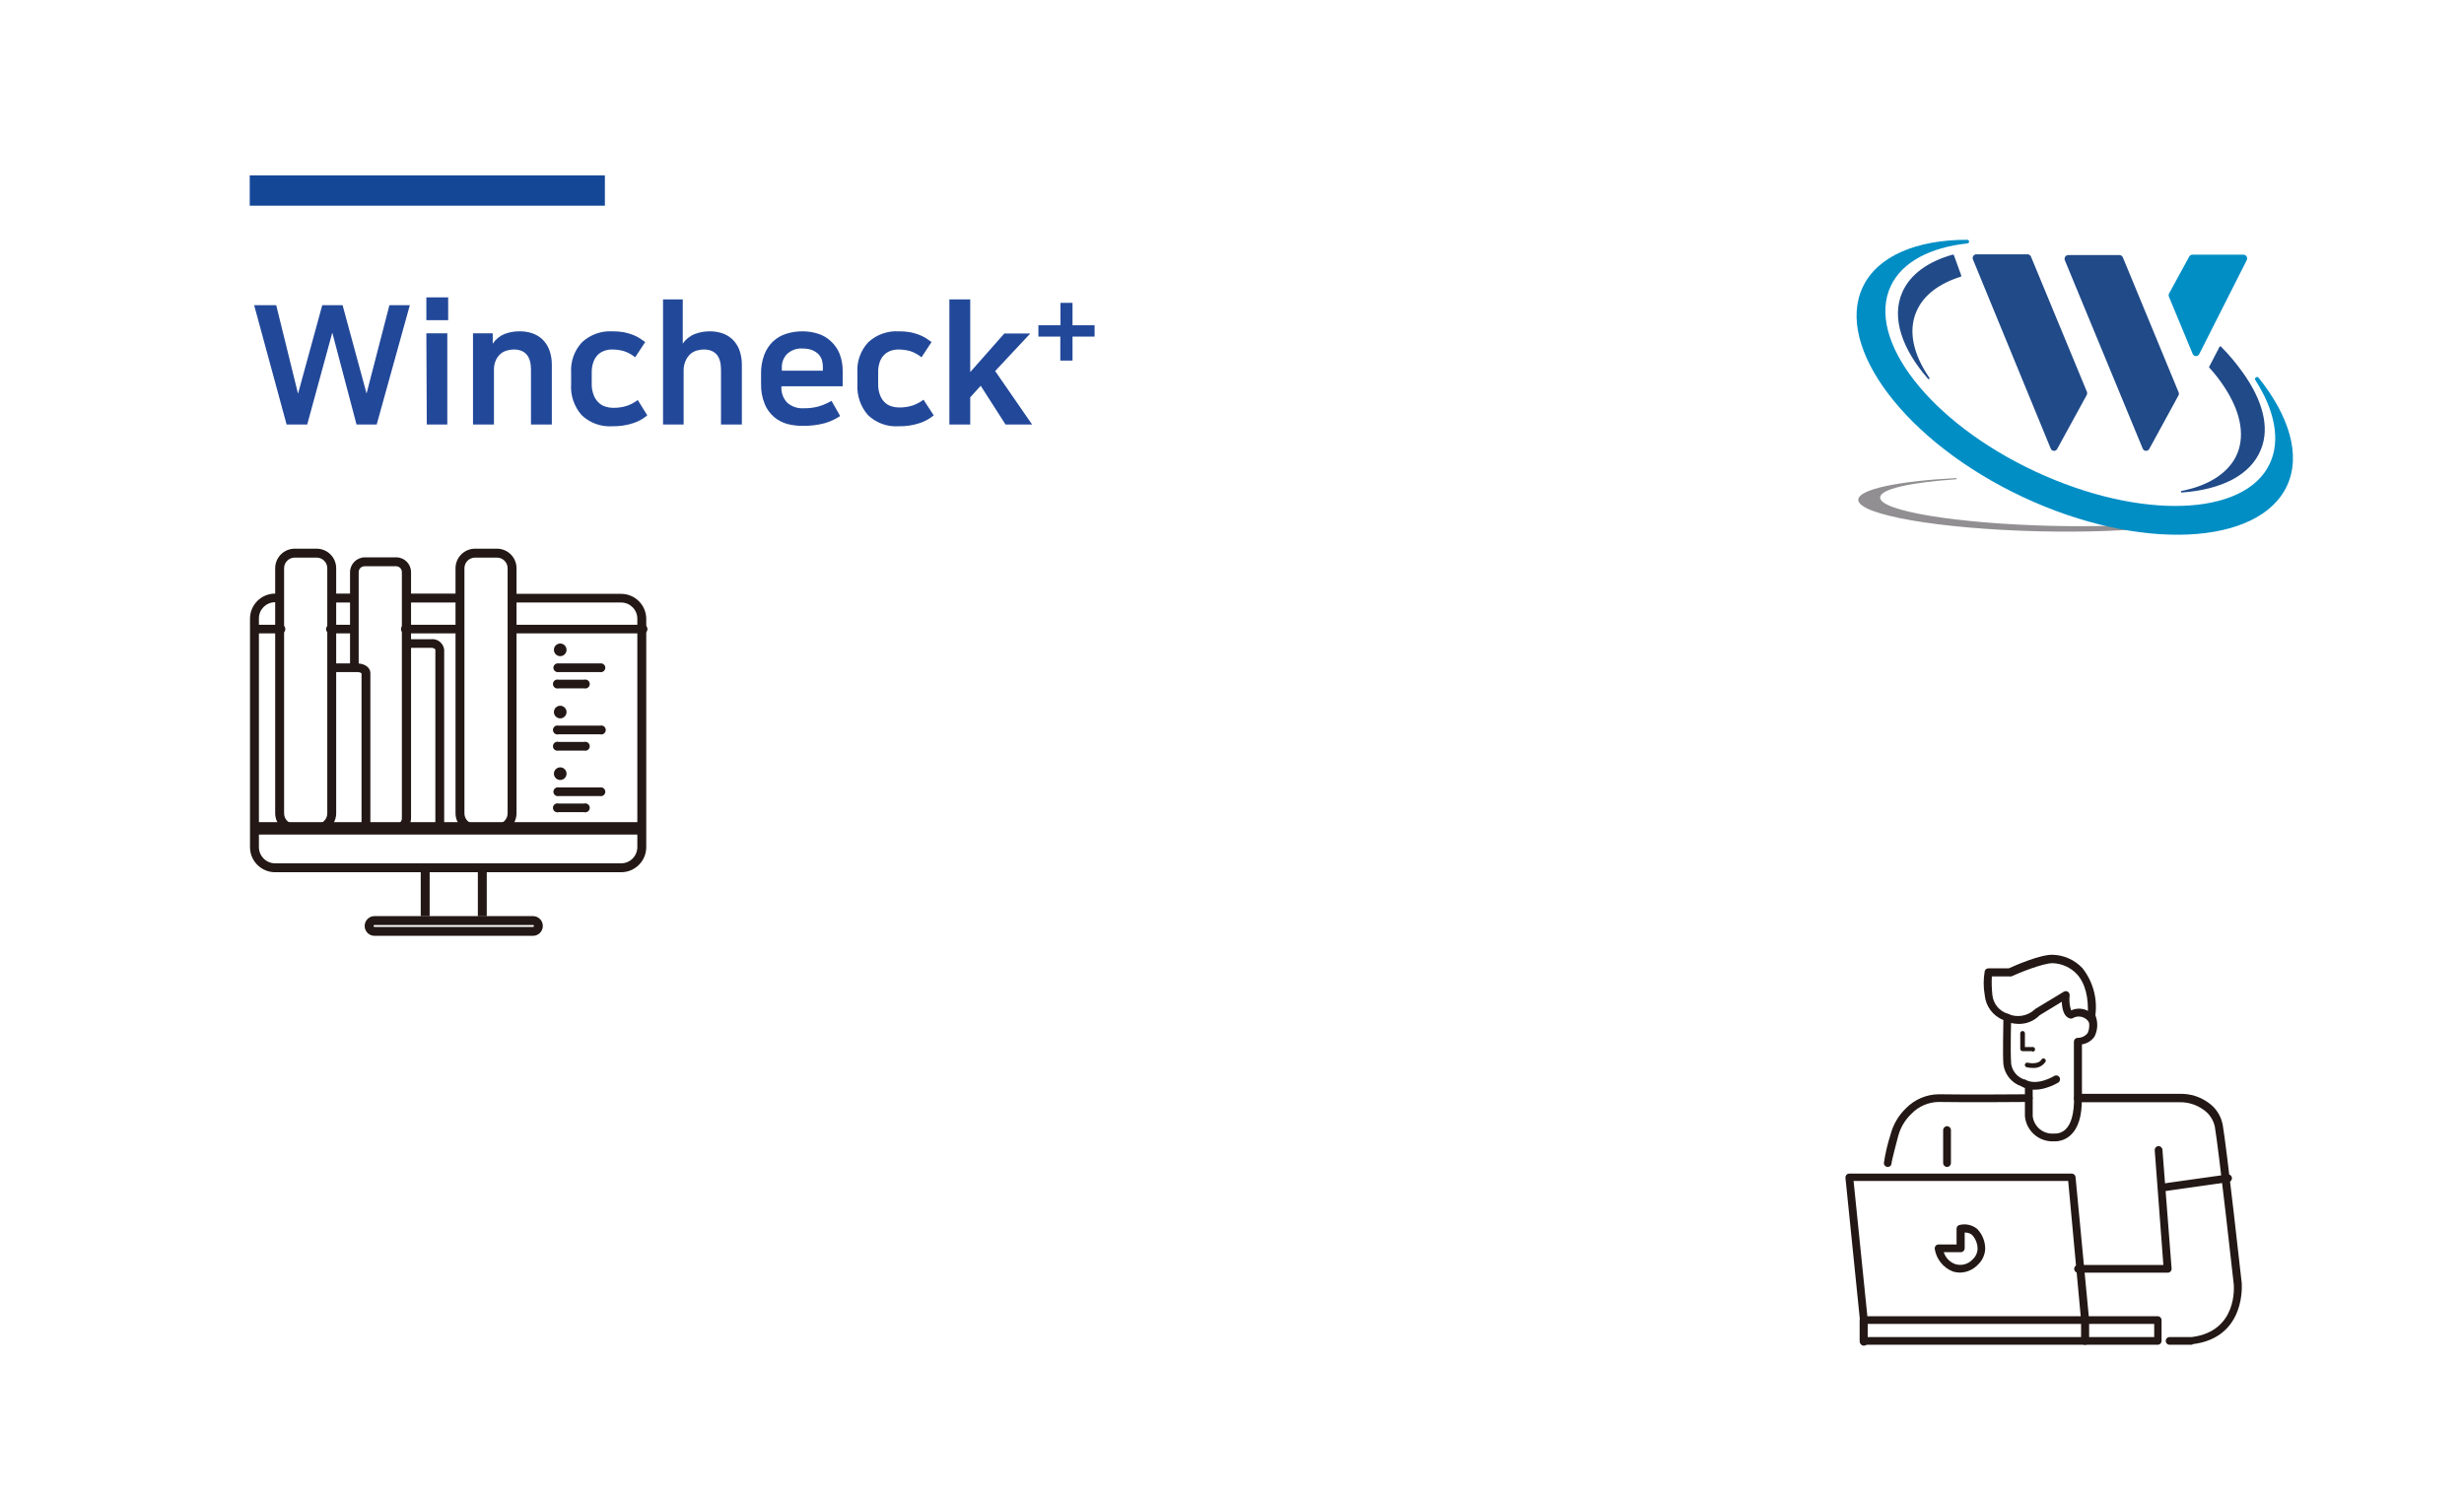
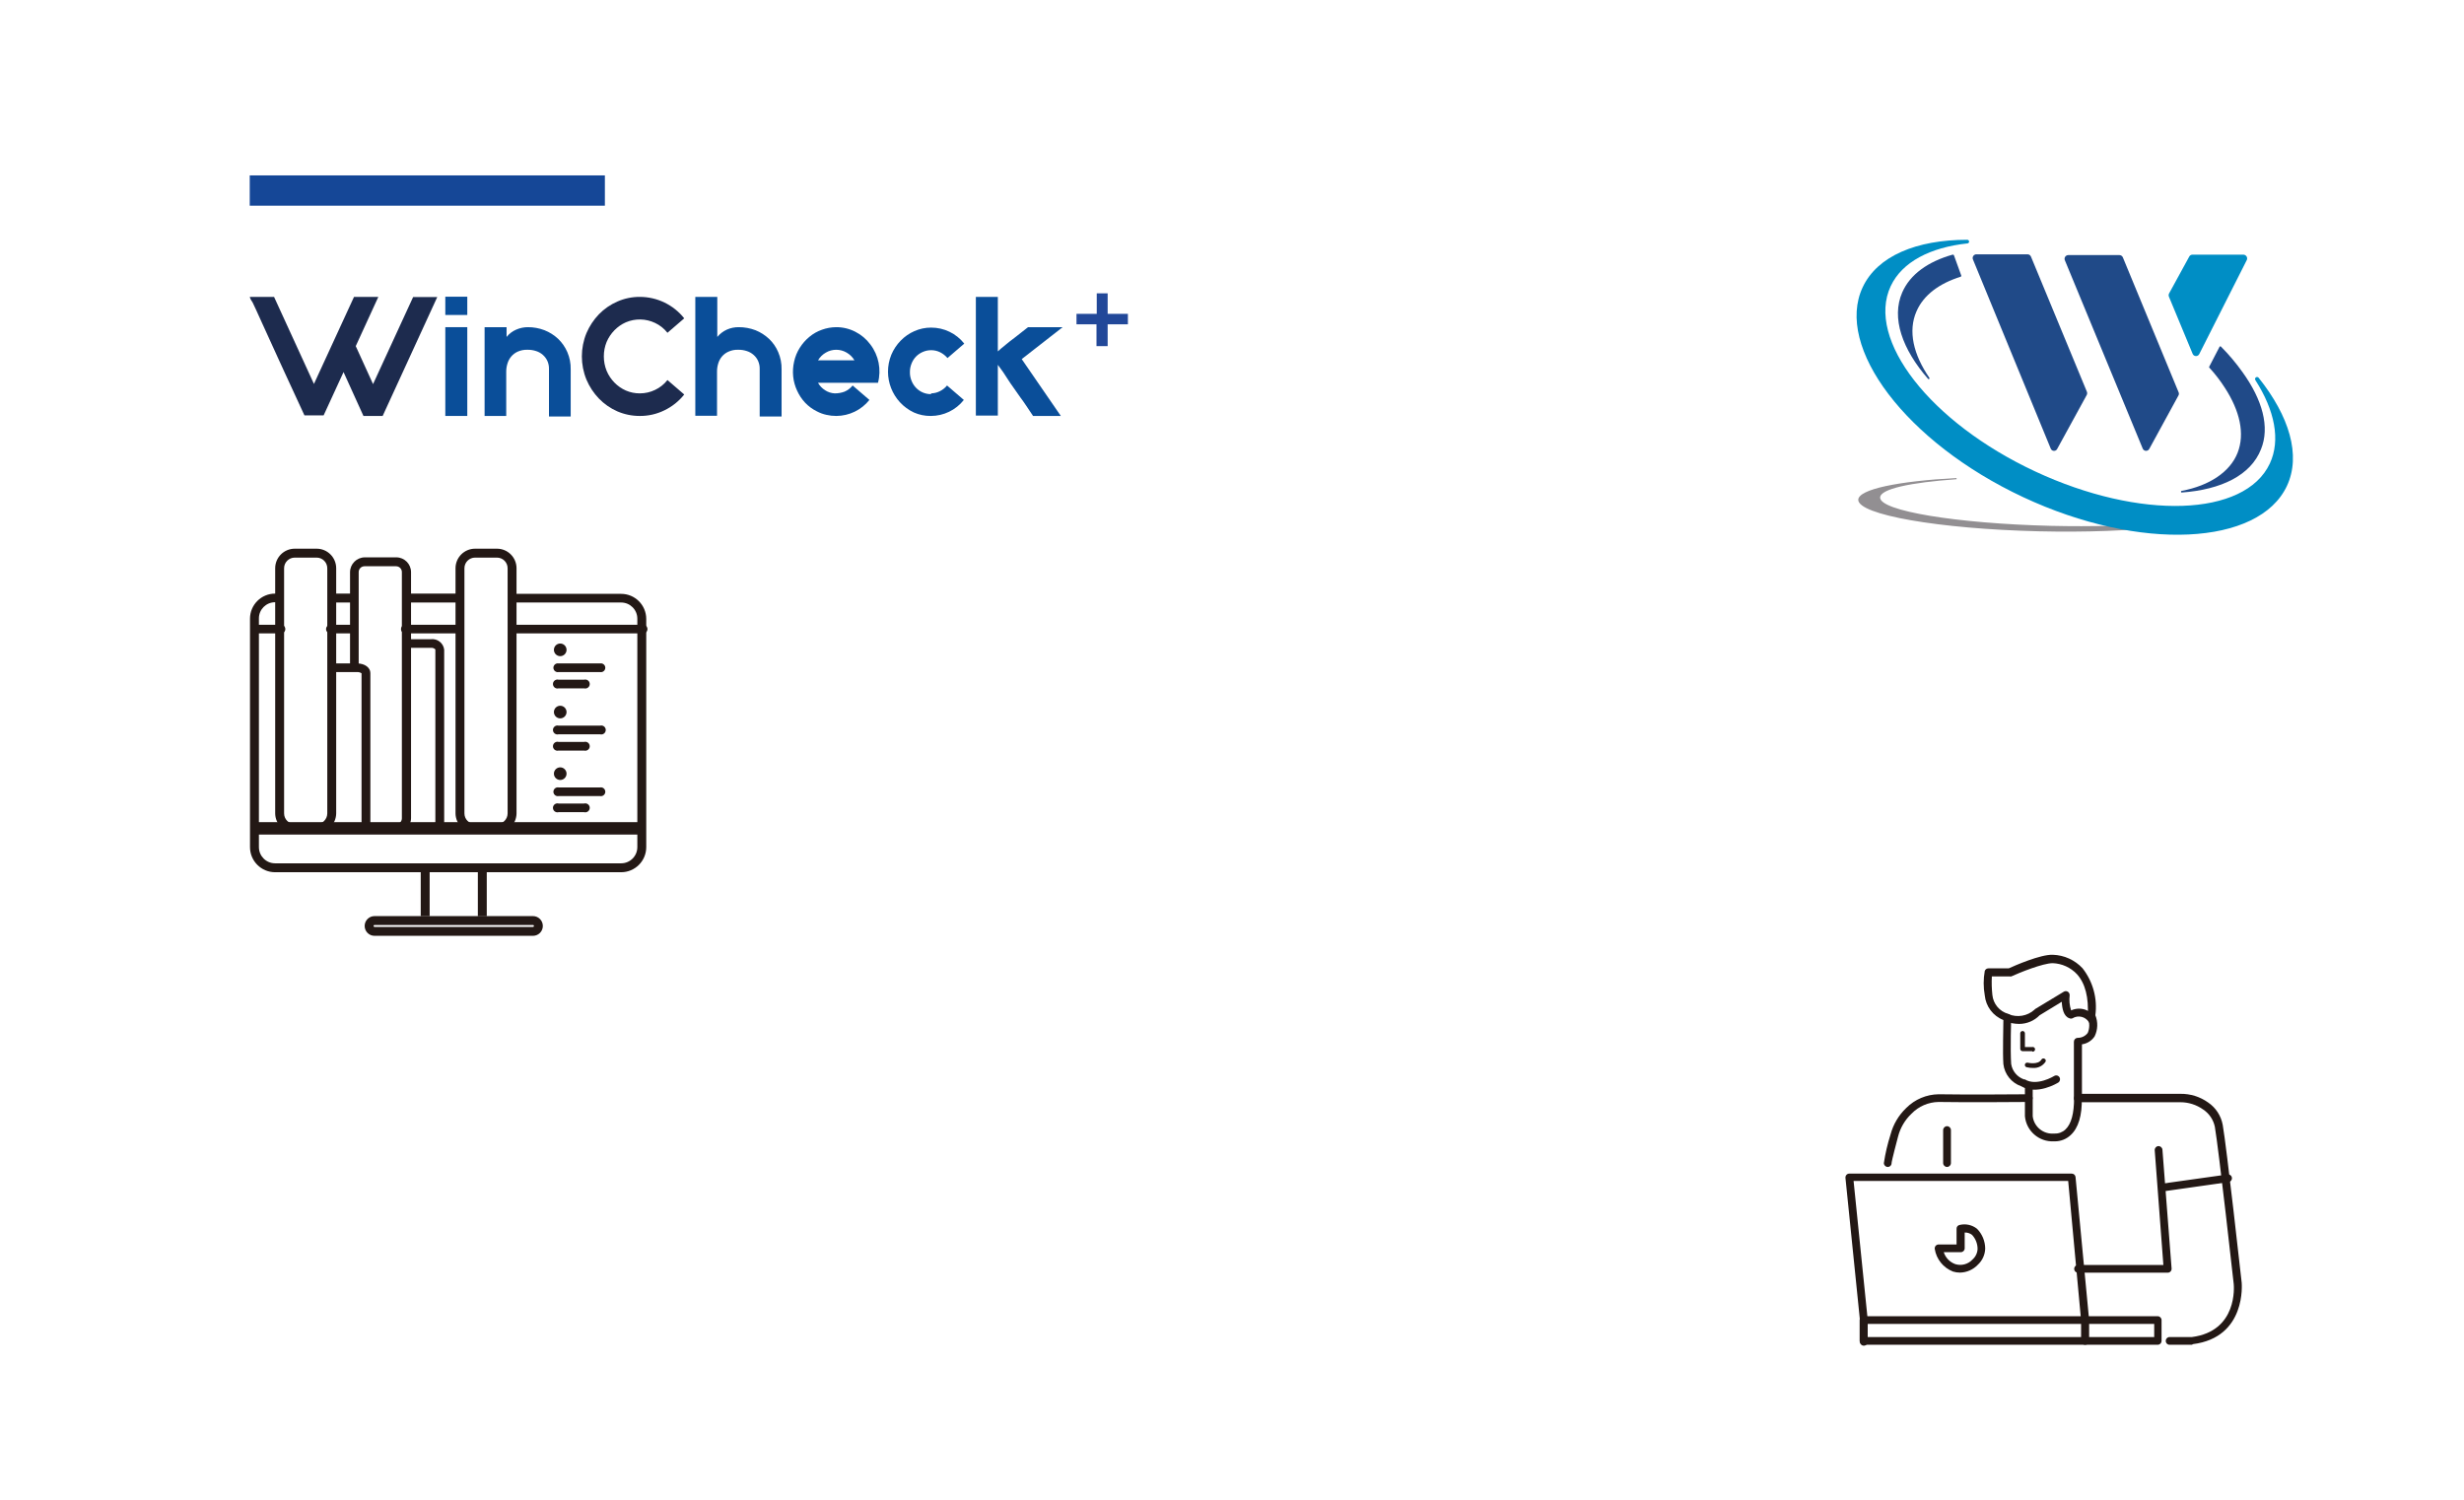
<svg xmlns="http://www.w3.org/2000/svg" id="레이어_1" data-name="레이어 1" viewBox="0 0 284.74 173.33">
  <defs>
-     <style>.cls-1{fill:#231815;}.cls-2{fill:none;stroke:#154797;stroke-miterlimit:10;stroke-width:3.5px;}.cls-3{fill:#224899;}.cls-4{fill:#928f92;}.cls-5{fill:#204a88;}.cls-6{fill:#008ec5;}</style>
+     <style>.cls-1{fill:#1d2b4e;}.cls-2{fill:#0a4e99;}.cls-3{fill:#231815;}.cls-4{fill:none;stroke:#154797;stroke-miterlimit:10;stroke-width:3.5px;}.cls-5{fill:#928f92;}.cls-6{fill:#204a88;}.cls-7{fill:#008ec5;}.cls-8{fill:#224899;}</style>
  </defs>
-   <path class="cls-1" d="M74.16,73.2H59.65a.52.52,0,1,1,0-1H74.16a.52.52,0,1,1,0,1Z" />
-   <path class="cls-1" d="M53,73.2H47a.52.52,0,1,1,0-1H53a.52.52,0,0,1,0,1Z" />
-   <path class="cls-1" d="M40.94,73.2h-2.6a.52.52,0,1,1,0-1h2.6a.52.52,0,0,1,0,1Z" />
-   <path class="cls-1" d="M32.31,73.2H29.37a.52.52,0,0,1,0-1h2.94a.52.52,0,1,1,0,1Z" />
-   <path class="cls-1" d="M71.78,100.8h-40a2.9,2.9,0,0,1-2.89-2.9V71.49a2.9,2.9,0,0,1,2.89-2.89h.56v1h-.56a1.86,1.86,0,0,0-1.86,1.86V97.9a1.87,1.87,0,0,0,1.86,1.87h40a1.87,1.87,0,0,0,1.87-1.87V71.49a1.87,1.87,0,0,0-1.87-1.86H59.18v-1h12.6a2.9,2.9,0,0,1,2.9,2.89V97.9A2.9,2.9,0,0,1,71.78,100.8Z" />
-   <rect class="cls-1" x="46.96" y="68.6" width="6.19" height="1.03" />
-   <rect class="cls-1" x="38.34" y="68.6" width="2.6" height="1.03" />
-   <path class="cls-1" d="M36.59,96.24H34.06A2.26,2.26,0,0,1,31.8,94V65.67a2.26,2.26,0,0,1,2.26-2.26h2.53a2.26,2.26,0,0,1,2.26,2.26V94A2.26,2.26,0,0,1,36.59,96.24Zm-2.53-31.8a1.23,1.23,0,0,0-1.23,1.23V94a1.23,1.23,0,0,0,1.23,1.23h2.53A1.23,1.23,0,0,0,37.82,94V65.67a1.23,1.23,0,0,0-1.23-1.23Z" />
-   <path class="cls-1" d="M45.77,96.24H42.13v-1h3.64a.67.67,0,0,0,.67-.67V66.12a.67.67,0,0,0-.67-.68H42.13a.67.67,0,0,0-.68.68v11h-1v-11a1.72,1.72,0,0,1,1.71-1.71h3.64a1.71,1.71,0,0,1,1.7,1.71V94.54A1.7,1.7,0,0,1,45.77,96.24Z" />
-   <path class="cls-1" d="M41.27,96.24H38.64v-1h2.63a.93.93,0,0,0,.51-.13V77.81a.83.83,0,0,0-.51-.14H38.34v-1h2.93c.88,0,1.53.48,1.53,1.11V95.12C42.8,95.76,42.15,96.24,41.27,96.24Z" />
-   <path class="cls-1" d="M49.8,96.24H47.17v-1H49.8a.59.59,0,0,0,.51-.19v-20a.61.61,0,0,0-.5-.18H46.87v-1H49.8a1.38,1.38,0,0,1,1.53,1.21V95A1.38,1.38,0,0,1,49.8,96.24Z" />
-   <circle class="cls-1" cx="64.74" cy="75.1" r="0.73" />
-   <path class="cls-1" d="M69.34,77.67H64.56a.51.51,0,1,1,0-1h4.78a.51.51,0,1,1,0,1Z" />
-   <path class="cls-1" d="M67.49,79.55H64.56a.52.52,0,1,1,0-1h2.93a.52.52,0,1,1,0,1Z" />
-   <circle class="cls-1" cx="64.74" cy="82.29" r="0.73" />
-   <path class="cls-1" d="M69.34,84.86H64.56a.52.52,0,1,1,0-1h4.78a.52.52,0,1,1,0,1Z" />
-   <path class="cls-1" d="M67.49,86.74H64.56a.52.52,0,1,1,0-1h2.93a.52.52,0,1,1,0,1Z" />
-   <circle class="cls-1" cx="64.74" cy="89.41" r="0.73" />
-   <path class="cls-1" d="M69.34,92H64.56a.51.51,0,1,1,0-1h4.78a.51.51,0,1,1,0,1Z" />
-   <path class="cls-1" d="M67.49,93.86H64.56a.52.52,0,1,1,0-1h2.93a.52.52,0,1,1,0,1Z" />
-   <path class="cls-1" d="M57.43,96.24H54.9A2.26,2.26,0,0,1,52.64,94V65.67a2.26,2.26,0,0,1,2.26-2.26h2.53a2.26,2.26,0,0,1,2.26,2.26V94A2.26,2.26,0,0,1,57.43,96.24ZM54.9,64.44a1.23,1.23,0,0,0-1.23,1.23V94a1.23,1.23,0,0,0,1.23,1.23h2.53A1.23,1.23,0,0,0,58.66,94V65.67a1.23,1.23,0,0,0-1.23-1.23Z" />
-   <path class="cls-1" d="M73.84,96.45H29.69a.72.72,0,0,1,0-1.44H73.84a.72.72,0,0,1,0,1.44Z" />
-   <rect class="cls-1" x="48.62" y="100.78" width="1.03" height="5.1" />
-   <rect class="cls-1" x="55.22" y="100.29" width="1.03" height="5.6" />
-   <path class="cls-1" d="M61.59,108.15H43.28a1.14,1.14,0,0,1,0-2.28H61.59a1.14,1.14,0,0,1,0,2.28ZM43.28,106.9a.11.11,0,1,0,0,.22H61.59a.11.11,0,1,0,0-.22Z" />
-   <path class="cls-1" d="M249.39,155.41l-.14,0-.14,0H215.34a.45.45,0,0,1-.44-.45v-2.4a.45.45,0,0,1,.44-.45h34a.45.45,0,0,1,.45.45V155A.45.45,0,0,1,249.39,155.41Zm-33.6-.89h33.15V153H215.79Z" />
-   <path class="cls-1" d="M240.94,155.41a.45.45,0,0,1-.45-.45v-2.38L239,136.48h-24.8l1.63,16V155a.45.45,0,1,1-.89,0v-2.38l-1.68-16.5a.47.47,0,0,1,.11-.34.44.44,0,0,1,.33-.15h25.71a.44.44,0,0,1,.44.4l1.57,16.52V155A.45.45,0,0,1,240.94,155.41Z" />
-   <path class="cls-1" d="M226.48,147.07a2.71,2.71,0,0,1-.79-.12,3.37,3.37,0,0,1-2.11-2.61.47.47,0,0,1,.1-.36.46.46,0,0,1,.34-.16h2.08V142a.43.43,0,0,1,.37-.44,2.34,2.34,0,0,1,2,.45,3.29,3.29,0,0,1,.94,2.29,2.65,2.65,0,0,1-.84,1.85A2.92,2.92,0,0,1,226.48,147.07Zm-1.86-2.36a2.17,2.17,0,0,0,1.33,1.38,1.93,1.93,0,0,0,2-.54,1.73,1.73,0,0,0,.58-1.22,2.4,2.4,0,0,0-.63-1.61,1.27,1.27,0,0,0-.86-.28v1.83a.45.45,0,0,1-.45.44Z" />
-   <path class="cls-1" d="M225,134.86a.45.45,0,0,1-.45-.45V130.6a.45.45,0,0,1,.9,0v3.81A.45.45,0,0,1,225,134.86Z" />
-   <path class="cls-1" d="M218.14,134.86a.45.45,0,0,1-.44-.45,21,21,0,0,1,.77-3.29,6.52,6.52,0,0,1,1.82-3.08,5.38,5.38,0,0,1,3.74-1.58c3,.06,10.33,0,10.41,0h0a.46.46,0,0,1,.45.44.45.45,0,0,1-.45.45c-.07,0-7.43.06-10.43,0a4.44,4.44,0,0,0-3.11,1.35,5.53,5.53,0,0,0-1.56,2.65c-.69,2.61-.75,3-.75,3.07A.44.44,0,0,1,218.14,134.86Z" />
-   <path class="cls-1" d="M237.48,131.9h-.15A3.2,3.2,0,0,1,234,129v-3.18a.45.45,0,0,1,.9,0V129a2.28,2.28,0,0,0,2.46,2h.06a1.72,1.72,0,0,0,1.26-.47c.69-.64,1-1.89,1-3.61a.45.45,0,0,1,.44-.46h0a.45.45,0,0,1,.45.44c.05,2-.39,3.48-1.31,4.3A2.64,2.64,0,0,1,237.48,131.9Z" />
-   <path class="cls-1" d="M253.31,155.41h-2.52a.45.45,0,1,1,0-.89h2.49c5.34-.68,4.87-5.9,4.85-6.12s-1.74-15.63-2.18-18.17a3.17,3.17,0,0,0-1.34-2,4.55,4.55,0,0,0-2.68-.85H240.11a.45.45,0,0,1-.45-.44v-6.55a.45.45,0,0,1,.41-.45,1.44,1.44,0,0,0,1.19-.57,2.23,2.23,0,0,0,0-1.73.32.32,0,0,1,0-.19c.13-2.18-.29-3.81-1.25-4.87a4.06,4.06,0,0,0-2.8-1.27c-1.12,0-3.83,1.09-4.78,1.53a.43.43,0,0,1-.19,0h-2.06a13.23,13.23,0,0,0,.06,2.15,2.53,2.53,0,0,0,1.83,2.18.46.46,0,0,1,.34.45s-.11,3.74,0,5.33a2.25,2.25,0,0,0,1.48,1.79l.1,0c1.37.85,3.37-.38,3.39-.39a.44.44,0,0,1,.61.14.45.45,0,0,1-.14.62c-.1.06-2.46,1.51-4.29.42a3.09,3.09,0,0,1-2.05-2.56c-.09-1.36,0-4.13,0-5.09a3.41,3.41,0,0,1-2.15-2.85,8,8,0,0,1,0-2.82.44.44,0,0,1,.42-.3h2.35c.65-.3,3.68-1.63,5.1-1.57a4.89,4.89,0,0,1,3.43,1.56,7.25,7.25,0,0,1,1.48,5.43,3,3,0,0,1-.08,2.43,2.1,2.1,0,0,1-1.47.93v5.72h11.37a5.36,5.36,0,0,1,3.21,1,4,4,0,0,1,1.69,2.6c.45,2.56,2.12,17.59,2.19,18.23,0,.06.59,6.32-5.65,7.1Z" />
-   <path class="cls-1" d="M233.33,118.33a4.32,4.32,0,0,1-1.59-.31.45.45,0,0,1,.36-.82h0a2.84,2.84,0,0,0,3-.51.3.3,0,0,1,.08-.08l3.31-2a.44.44,0,0,1,.47,0,.46.46,0,0,1,.21.42,4,4,0,0,0,.17,1.74,2.18,2.18,0,0,1,2.8.88.44.44,0,0,1-.14.61.43.43,0,0,1-.61-.14,1.38,1.38,0,0,0-1.89-.44.43.43,0,0,1-.35,0c-.68-.21-.86-1.15-.89-1.91l-2.56,1.56A3.3,3.3,0,0,1,233.33,118.33Z" />
-   <path class="cls-1" d="M250.46,147.08H240.21a.45.45,0,1,1,0-.89H250l-1-13.26a.45.45,0,0,1,.41-.48.46.46,0,0,1,.48.41l1.06,13.74a.45.45,0,0,1-.44.48Z" />
-   <path class="cls-1" d="M249.92,137.68a.44.44,0,0,1-.44-.38.45.45,0,0,1,.38-.51l7.55-1.06a.44.44,0,0,1,.51.38.45.45,0,0,1-.38.5L250,137.68Z" />
-   <path class="cls-1" d="M234.85,121.48h-1.12a.27.27,0,0,1-.27-.27v-1.79a.27.27,0,1,1,.54,0V121h.85a.27.27,0,1,1,0,.53Z" />
-   <path class="cls-1" d="M234.94,123.42a3.05,3.05,0,0,1-.72-.08A.27.27,0,0,1,234,123a.28.28,0,0,1,.33-.19s1.19.29,1.58-.36a.26.26,0,0,1,.37-.09.25.25,0,0,1,.09.36A1.61,1.61,0,0,1,234.94,123.42Z" />
-   <line class="cls-2" x1="28.86" y1="22.02" x2="69.9" y2="22.02" />
-   <path class="cls-3" d="M29.37,35.27h2.55L34.44,45.5l2.8-10.23h2.35l2.77,10.21L45,35.27h2.36L43.53,49.06H41.2L38.4,38.44,35.5,49.06H33.12Z" />
-   <path class="cls-3" d="M49.27,34.37h2.52V37H49.27Zm0,4.15h2.42V49.06H49.32Z" />
-   <path class="cls-3" d="M60.09,38.29a4.46,4.46,0,0,1,1.37.21,3.25,3.25,0,0,1,1.18.68,3.32,3.32,0,0,1,.82,1.21,4.84,4.84,0,0,1,.31,1.8v6.87H61.36V42.71c0-1.54-.67-2.32-2-2.32a3.11,3.11,0,0,0-.68.09,2.1,2.1,0,0,0-.75.34,2.26,2.26,0,0,0-.6.74,2.69,2.69,0,0,0-.25,1.26v6.24H54.66V38.52h2.28v1.2h0a3,3,0,0,1,1.36-1.12A4.85,4.85,0,0,1,60.09,38.29Z" />
-   <path class="cls-3" d="M70.75,38.29a7.39,7.39,0,0,1,1.32.1,6.37,6.37,0,0,1,1,.28,4.82,4.82,0,0,1,.82.4c.25.16.47.31.67.46l-1.16,1.76a4.16,4.16,0,0,0-1.29-.71,5.13,5.13,0,0,0-1.39-.19,2.58,2.58,0,0,0-.88.15,2,2,0,0,0-.75.46,2.16,2.16,0,0,0-.51.82,3.44,3.44,0,0,0-.2,1.23v1.28a3.43,3.43,0,0,0,.23,1.34,2.21,2.21,0,0,0,.56.85A1.89,1.89,0,0,0,70,47a2.71,2.71,0,0,0,.83.13,4.88,4.88,0,0,0,1.65-.24,4.64,4.64,0,0,0,1.22-.66L74.8,48a4.78,4.78,0,0,1-1.56.88,7.29,7.29,0,0,1-2.47.38,4.68,4.68,0,0,1-3.56-1.29A4.92,4.92,0,0,1,66,44.37V43.05a4.71,4.71,0,0,1,1.27-3.51A4.78,4.78,0,0,1,70.75,38.29Z" />
-   <path class="cls-3" d="M82.05,38.29a4.46,4.46,0,0,1,1.37.21,3.25,3.25,0,0,1,1.18.68,3.32,3.32,0,0,1,.82,1.21,4.84,4.84,0,0,1,.31,1.8v6.87H83.32V42.71c0-1.54-.67-2.32-2-2.32a3.11,3.11,0,0,0-.68.09,2.1,2.1,0,0,0-.75.34,2.26,2.26,0,0,0-.6.74A2.69,2.69,0,0,0,79,42.82v6.24H76.62V34.6H78.9v5.12h0A3,3,0,0,1,80.3,38.6,4.81,4.81,0,0,1,82.05,38.29Z" />
-   <path class="cls-3" d="M97.09,48.08a6.49,6.49,0,0,1-1.8.83,9.18,9.18,0,0,1-2.53.3A6.52,6.52,0,0,1,91,49a4,4,0,0,1-1.54-.8,3.9,3.9,0,0,1-1.09-1.51,5.83,5.83,0,0,1-.42-2.36V43.21A5.83,5.83,0,0,1,88.32,41a4.19,4.19,0,0,1,1-1.53,3.94,3.94,0,0,1,1.52-.89,6,6,0,0,1,1.89-.29,5.77,5.77,0,0,1,1.84.29,3.77,3.77,0,0,1,1.46.87,4,4,0,0,1,1,1.45,5.44,5.44,0,0,1,.35,2v1.74H90.3a2.49,2.49,0,0,0,.67,1.9,2.66,2.66,0,0,0,1.93.64,6,6,0,0,0,1.66-.2,6.21,6.21,0,0,0,1.53-.66Zm-2-5.24v-.46a2.63,2.63,0,0,0-.12-.8,1.71,1.71,0,0,0-.41-.67,2.33,2.33,0,0,0-.73-.46,3,3,0,0,0-1.07-.17,2.38,2.38,0,0,0-1.81.63,2.14,2.14,0,0,0-.6,1.53v.4Z" />
-   <path class="cls-3" d="M103.84,38.29a7.39,7.39,0,0,1,1.32.1,6.37,6.37,0,0,1,1,.28,5.34,5.34,0,0,1,.83.4c.24.16.46.31.66.46l-1.16,1.76a4.16,4.16,0,0,0-1.29-.71,5.13,5.13,0,0,0-1.39-.19,2.58,2.58,0,0,0-.88.15,2,2,0,0,0-.75.46,2.16,2.16,0,0,0-.51.82,3.46,3.46,0,0,0-.19,1.23v1.28a3.44,3.44,0,0,0,.22,1.34,2.21,2.21,0,0,0,.56.85,1.93,1.93,0,0,0,.77.44,2.65,2.65,0,0,0,.82.13,4.88,4.88,0,0,0,1.65-.24,4.64,4.64,0,0,0,1.22-.66L107.9,48a4.84,4.84,0,0,1-1.57.88,7.25,7.25,0,0,1-2.47.38,4.68,4.68,0,0,1-3.56-1.29,5,5,0,0,1-1.22-3.55V43.05a4.71,4.71,0,0,1,1.27-3.51A4.78,4.78,0,0,1,103.84,38.29Z" />
-   <path class="cls-3" d="M115,42.88l4.27,6.18H116.2l-2.87-4.48-1.21,1.34v3.14h-2.41V34.6h2.41V43l3.94-4.46h3Z" />
-   <path class="cls-3" d="M123.94,35v2.59h2.55V38.9h-2.55v2.77h-1.41V38.9H120V37.59h2.55V35Z" />
-   <path class="cls-4" d="M237,60.77c-10.93-.27-19.76-1.73-19.73-3.27,0-1,3.53-1.74,8.83-2.12v-.14c-6.72.36-11.34,1.3-11.36,2.52,0,1.73,9.28,3.36,20.83,3.64,11.08.26,20.17-.81,20.93-2.43C254.71,60.22,246.65,61,237,60.77Z" />
-   <path class="cls-5" d="M241.12,45.69l-3.38,6.17a.41.41,0,0,1-.75,0L228,30a.43.43,0,0,1,.39-.61h5.92a.43.43,0,0,1,.39.27l6.46,15.61A.46.46,0,0,1,241.12,45.69Z" />
-   <path class="cls-5" d="M251.75,45.69l-3.37,6.17a.42.42,0,0,1-.76,0l-9-21.77a.43.43,0,0,1,.38-.61h5.93a.43.43,0,0,1,.39.27l6.45,15.61A.4.4,0,0,1,251.75,45.69Z" />
-   <path class="cls-6" d="M259.25,29.43h-5.9a.42.42,0,0,0-.36.22l-2.34,4.28a.46.46,0,0,0,0,.38l2.74,6.6a.42.42,0,0,0,.76,0l5.5-10.88A.44.44,0,0,0,259.25,29.43Z" />
-   <path class="cls-6" d="M260.69,43.61h0a.24.24,0,0,0-.06.32c2.23,3.48,2.94,6.93,1.67,9.64-2.88,6.16-15,6.57-27.12.91s-19.57-15.25-16.69-21.41c1.31-2.8,4.57-4.48,8.87-4.94a.21.21,0,0,0,.19-.21.21.21,0,0,0-.22-.21c-5.87,0-10.39,1.88-12.08,5.49-3.24,6.91,5,17.91,18.54,24.25s27.26,5.61,30.49-1.3c1.65-3.53.27-8.06-3.27-12.49A.24.24,0,0,0,260.69,43.61Z" />
-   <path class="cls-5" d="M226.65,31.86l-.85-2.35a.14.14,0,0,0-.16-.08c-2.83.8-4.91,2.27-5.82,4.37-1.28,2.94,0,6.56,3,10a.1.1,0,0,0,.15-.12c-1.86-2.7-2.5-5.42-1.5-7.7.82-1.89,2.64-3.23,5.11-4A.12.12,0,0,0,226.65,31.86Z" />
-   <path class="cls-5" d="M259.14,43a23.57,23.57,0,0,0-2.48-2.94.11.11,0,0,0-.16,0l-1.2,2.31a.09.09,0,0,0,0,.11,16.62,16.62,0,0,1,1.82,2.36c1.71,2.64,2.32,5.27,1.46,7.48s-3.26,3.81-6.48,4.41a.1.1,0,0,0,0,.19c4.6-.33,8-2,9.18-5C262.33,49.35,261.44,46.19,259.14,43Z" />
+   <path class="cls-1" d="M28.86,34.31h2.81l4.61,10.06,4.63-10.06h2.81L41.11,40l2,4.39,4.63-10.06h2.79L44.22,48.07H42L39.7,43l-2.3,5H35.18c-.85-1.85-1.59-3.46-2.22-4.81s-1.15-2.53-1.6-3.5-.81-1.76-1.09-2.39l-.68-1.5c-.18-.37-.31-.65-.39-.83L29,34.65l-.08-.17A.68.68,0,0,1,28.86,34.31Z" />
+   <path class="cls-2" d="M54,34.29V36.4H51.46V34.29ZM51.46,48.07V37.81H54V48.07Z" />
+   <path class="cls-2" d="M58.54,37.81v1.13a2.89,2.89,0,0,1,1.12-.85A3.36,3.36,0,0,1,61,37.81a5.32,5.32,0,0,1,1.92.35,5,5,0,0,1,1.58,1,4.72,4.72,0,0,1,1.06,1.53,4.78,4.78,0,0,1,.39,2v5.44H63.44V42.63a2.12,2.12,0,0,0-.19-.93,2.1,2.1,0,0,0-.52-.69,2.14,2.14,0,0,0-.78-.44,3.06,3.06,0,0,0-1-.15,2.59,2.59,0,0,0-1.13.22,2.14,2.14,0,0,0-.75.57,2.26,2.26,0,0,0-.43.81,3.1,3.1,0,0,0-.14.92v5.13H56V37.81Z" />
+   <path class="cls-1" d="M73.94,45.46a4,4,0,0,0,1.76-.4,3.93,3.93,0,0,0,1.43-1.14l1.94,1.67a6.54,6.54,0,0,1-2.29,1.83,6.36,6.36,0,0,1-2.84.65,6.5,6.5,0,0,1-2.6-.53,6.74,6.74,0,0,1-2.13-1.48,7.18,7.18,0,0,1-1.44-2.19,7.07,7.07,0,0,1,0-5.37,7.26,7.26,0,0,1,1.44-2.18,6.71,6.71,0,0,1,2.13-1.47,6.34,6.34,0,0,1,2.6-.54,6.56,6.56,0,0,1,5.13,2.48l-1.94,1.67a3.93,3.93,0,0,0-1.43-1.14,4.1,4.1,0,0,0-3.38-.07,4.24,4.24,0,0,0-1.32.92,4.43,4.43,0,0,0-.9,1.35,4.38,4.38,0,0,0-.32,1.66,4.43,4.43,0,0,0,.32,1.67,4.36,4.36,0,0,0,.9,1.36,4.24,4.24,0,0,0,1.32.92A4,4,0,0,0,73.94,45.46Z" />
+   <path class="cls-2" d="M82.89,34.31v4.63A3.12,3.12,0,0,1,84,38.09a3.29,3.29,0,0,1,1.37-.28,5.41,5.41,0,0,1,1.93.35,5,5,0,0,1,1.57,1,4.57,4.57,0,0,1,1.06,1.53,4.78,4.78,0,0,1,.39,2v5.44H87.79V42.63a2.12,2.12,0,0,0-.19-.93,2,2,0,0,0-.52-.69,2.14,2.14,0,0,0-.78-.44,3,3,0,0,0-1-.15,2.51,2.51,0,0,0-1.12.22,2.09,2.09,0,0,0-.76.57A2.26,2.26,0,0,0,83,42a3.1,3.1,0,0,0-.14.92v5.13H80.35V34.31Z" />
+   <path class="cls-2" d="M96.64,37.81a4.79,4.79,0,0,1,2.2.53,4.93,4.93,0,0,1,1.74,1.47,5.14,5.14,0,0,1,.88,4.43H94.53a2.41,2.41,0,0,0,.82.86,2.21,2.21,0,0,0,1.11.36,3.17,3.17,0,0,0,1.14-.2,2.37,2.37,0,0,0,.93-.71l1.94,1.67a4.94,4.94,0,0,1-3.83,1.85,5,5,0,0,1-1.15-.13,4.33,4.33,0,0,1-1.09-.4,4.85,4.85,0,0,1-1.36-1,5.18,5.18,0,0,1-.93-1.4,5.07,5.07,0,0,1-.45-1.63,5.32,5.32,0,0,1,.11-1.73,4.92,4.92,0,0,1,.66-1.6,5.28,5.28,0,0,1,1.1-1.25A4.63,4.63,0,0,1,95,38.1,4.93,4.93,0,0,1,96.64,37.81Zm2.1,3.83a2.48,2.48,0,0,0-.9-.89,2.37,2.37,0,0,0-2.41,0,2.48,2.48,0,0,0-.9.89Z" />
+   <path class="cls-2" d="M107.59,45.46a2.3,2.3,0,0,0,1-.24,2.5,2.5,0,0,0,.85-.67l1.94,1.67a4.86,4.86,0,0,1-3.83,1.85,4.71,4.71,0,0,1-1.94-.4A5.21,5.21,0,0,1,103,41a5.21,5.21,0,0,1,1.08-1.63,5,5,0,0,1,1.58-1.1,4.72,4.72,0,0,1,1.94-.41,4.86,4.86,0,0,1,3.83,1.85l-1.94,1.67a2.63,2.63,0,0,0-.85-.67,2.3,2.3,0,0,0-1-.24,2.39,2.39,0,0,0-1,.2,2.5,2.5,0,0,0-.78.53,2.45,2.45,0,0,0-.52.81,2.52,2.52,0,0,0-.19,1,2.48,2.48,0,0,0,.19,1,2.45,2.45,0,0,0,.52.81,2.37,2.37,0,0,0,1.74.73Z" />
+   <path class="cls-2" d="M118.07,41.5l4.52,6.57h-3.21c-.55-.81-1-1.53-1.48-2.16l-1.15-1.64L115.92,43c-.24-.34-.44-.62-.61-.84v5.87h-2.54V34.31h2.54v6.3l.37-.33.62-.51q.38-.32,1-.78l1.5-1.18h4Z" />
+   <path class="cls-3" d="M74.16,73.2H59.65a.52.52,0,1,1,0-1H74.16a.52.52,0,1,1,0,1Z" />
+   <path class="cls-3" d="M53,73.2H47a.52.52,0,1,1,0-1H53a.52.52,0,0,1,0,1Z" />
+   <path class="cls-3" d="M40.94,73.2h-2.6a.52.52,0,1,1,0-1h2.6a.52.52,0,0,1,0,1Z" />
+   <path class="cls-3" d="M32.31,73.2H29.37a.52.52,0,0,1,0-1h2.94a.52.52,0,1,1,0,1Z" />
+   <path class="cls-3" d="M71.78,100.8h-40a2.9,2.9,0,0,1-2.89-2.9V71.49a2.9,2.9,0,0,1,2.89-2.89h.56v1h-.56a1.86,1.86,0,0,0-1.86,1.86V97.9a1.87,1.87,0,0,0,1.86,1.87h40a1.87,1.87,0,0,0,1.87-1.87V71.49a1.87,1.87,0,0,0-1.87-1.86H59.18v-1h12.6a2.9,2.9,0,0,1,2.9,2.89V97.9A2.9,2.9,0,0,1,71.78,100.8Z" />
+   <rect class="cls-3" x="46.96" y="68.6" width="6.19" height="1.03" />
+   <rect class="cls-3" x="38.34" y="68.6" width="2.6" height="1.03" />
+   <path class="cls-3" d="M36.59,96.24H34.06A2.26,2.26,0,0,1,31.8,94V65.67a2.26,2.26,0,0,1,2.26-2.26h2.53a2.26,2.26,0,0,1,2.26,2.26V94A2.26,2.26,0,0,1,36.59,96.24Zm-2.53-31.8a1.23,1.23,0,0,0-1.23,1.23V94a1.23,1.23,0,0,0,1.23,1.23h2.53A1.23,1.23,0,0,0,37.82,94V65.67a1.23,1.23,0,0,0-1.23-1.23Z" />
+   <path class="cls-3" d="M45.77,96.24H42.13v-1h3.64a.67.67,0,0,0,.67-.67V66.12a.67.67,0,0,0-.67-.68H42.13a.67.67,0,0,0-.68.68v11h-1v-11a1.72,1.72,0,0,1,1.71-1.71h3.64a1.71,1.71,0,0,1,1.7,1.71V94.54A1.7,1.7,0,0,1,45.77,96.24Z" />
+   <path class="cls-3" d="M41.27,96.24H38.64v-1h2.63a.93.93,0,0,0,.51-.13V77.81a.83.83,0,0,0-.51-.14H38.34v-1h2.93c.88,0,1.53.48,1.53,1.11V95.12C42.8,95.76,42.15,96.24,41.27,96.24Z" />
+   <path class="cls-3" d="M49.8,96.24H47.17v-1H49.8a.59.59,0,0,0,.51-.19v-20a.61.61,0,0,0-.5-.18H46.87v-1H49.8a1.38,1.38,0,0,1,1.53,1.21V95A1.38,1.38,0,0,1,49.8,96.24Z" />
+   <circle class="cls-3" cx="64.74" cy="75.1" r="0.73" />
+   <path class="cls-3" d="M69.34,77.67H64.56a.51.51,0,1,1,0-1h4.78a.51.51,0,1,1,0,1Z" />
+   <path class="cls-3" d="M67.49,79.55H64.56a.52.52,0,1,1,0-1h2.93a.52.52,0,1,1,0,1Z" />
+   <circle class="cls-3" cx="64.74" cy="82.29" r="0.73" />
+   <path class="cls-3" d="M69.34,84.86H64.56a.52.52,0,1,1,0-1h4.78a.52.52,0,1,1,0,1Z" />
+   <path class="cls-3" d="M67.49,86.74H64.56a.52.52,0,1,1,0-1h2.93a.52.52,0,1,1,0,1Z" />
+   <circle class="cls-3" cx="64.74" cy="89.41" r="0.73" />
+   <path class="cls-3" d="M69.34,92H64.56a.51.51,0,1,1,0-1h4.78a.51.51,0,1,1,0,1Z" />
+   <path class="cls-3" d="M67.49,93.86H64.56a.52.52,0,1,1,0-1h2.93a.52.52,0,1,1,0,1Z" />
+   <path class="cls-3" d="M57.43,96.24H54.9A2.26,2.26,0,0,1,52.64,94V65.67a2.26,2.26,0,0,1,2.26-2.26h2.53a2.26,2.26,0,0,1,2.26,2.26V94A2.26,2.26,0,0,1,57.43,96.24ZM54.9,64.44a1.23,1.23,0,0,0-1.23,1.23V94a1.23,1.23,0,0,0,1.23,1.23h2.53A1.23,1.23,0,0,0,58.66,94V65.67a1.23,1.23,0,0,0-1.23-1.23Z" />
+   <path class="cls-3" d="M73.84,96.45H29.69a.72.72,0,0,1,0-1.44H73.84a.72.72,0,0,1,0,1.44Z" />
+   <rect class="cls-3" x="48.62" y="100.78" width="1.03" height="5.1" />
+   <rect class="cls-3" x="55.22" y="100.29" width="1.03" height="5.6" />
+   <path class="cls-3" d="M61.59,108.15H43.28a1.14,1.14,0,0,1,0-2.28H61.59a1.14,1.14,0,0,1,0,2.28ZM43.28,106.9a.11.11,0,1,0,0,.22H61.59a.11.11,0,1,0,0-.22Z" />
+   <path class="cls-3" d="M249.39,155.41l-.14,0-.14,0H215.34a.45.45,0,0,1-.44-.45v-2.4a.45.45,0,0,1,.44-.45h34a.45.45,0,0,1,.45.45V155A.45.45,0,0,1,249.39,155.41Zm-33.6-.89h33.15V153H215.79Z" />
+   <path class="cls-3" d="M240.94,155.41a.45.45,0,0,1-.45-.45v-2.38L239,136.48h-24.8l1.63,16V155a.45.45,0,1,1-.89,0v-2.38l-1.68-16.5a.47.47,0,0,1,.11-.34.44.44,0,0,1,.33-.15h25.71a.44.44,0,0,1,.44.4l1.57,16.52V155A.45.45,0,0,1,240.94,155.41Z" />
+   <path class="cls-3" d="M226.48,147.07a2.71,2.71,0,0,1-.79-.12,3.37,3.37,0,0,1-2.11-2.61.47.47,0,0,1,.1-.36.46.46,0,0,1,.34-.16h2.08V142a.43.43,0,0,1,.37-.44,2.34,2.34,0,0,1,2,.45,3.29,3.29,0,0,1,.94,2.29,2.65,2.65,0,0,1-.84,1.85A2.92,2.92,0,0,1,226.48,147.07Zm-1.86-2.36a2.17,2.17,0,0,0,1.33,1.38,1.93,1.93,0,0,0,2-.54,1.73,1.73,0,0,0,.58-1.22,2.4,2.4,0,0,0-.63-1.61,1.27,1.27,0,0,0-.86-.28v1.83a.45.45,0,0,1-.45.44Z" />
+   <path class="cls-3" d="M225,134.86a.45.45,0,0,1-.45-.45V130.6a.45.45,0,0,1,.9,0v3.81A.45.45,0,0,1,225,134.86Z" />
+   <path class="cls-3" d="M218.14,134.86a.45.45,0,0,1-.44-.45,21,21,0,0,1,.77-3.29,6.52,6.52,0,0,1,1.82-3.08,5.38,5.38,0,0,1,3.74-1.58c3,.06,10.33,0,10.41,0h0a.46.46,0,0,1,.45.44.45.45,0,0,1-.45.45c-.07,0-7.43.06-10.43,0a4.44,4.44,0,0,0-3.11,1.35,5.53,5.53,0,0,0-1.56,2.65c-.69,2.61-.75,3-.75,3.07A.44.44,0,0,1,218.14,134.86Z" />
+   <path class="cls-3" d="M237.48,131.9h-.15A3.2,3.2,0,0,1,234,129v-3.18a.45.45,0,0,1,.9,0V129a2.28,2.28,0,0,0,2.46,2h.06a1.72,1.72,0,0,0,1.26-.47c.69-.64,1-1.89,1-3.61a.45.45,0,0,1,.44-.46h0a.45.45,0,0,1,.45.44c.05,2-.39,3.48-1.31,4.3A2.64,2.64,0,0,1,237.48,131.9Z" />
+   <path class="cls-3" d="M253.31,155.41h-2.52a.45.45,0,1,1,0-.89h2.49c5.34-.68,4.87-5.9,4.85-6.12s-1.74-15.63-2.18-18.17a3.17,3.17,0,0,0-1.34-2,4.55,4.55,0,0,0-2.68-.85H240.11a.45.45,0,0,1-.45-.44v-6.55a.45.45,0,0,1,.41-.45,1.44,1.44,0,0,0,1.19-.57,2.23,2.23,0,0,0,0-1.73.32.32,0,0,1,0-.19c.13-2.18-.29-3.81-1.25-4.87a4.06,4.06,0,0,0-2.8-1.27c-1.12,0-3.83,1.09-4.78,1.53a.43.43,0,0,1-.19,0h-2.06a13.23,13.23,0,0,0,.06,2.15,2.53,2.53,0,0,0,1.83,2.18.46.46,0,0,1,.34.45s-.11,3.74,0,5.33a2.25,2.25,0,0,0,1.48,1.79l.1,0c1.37.85,3.37-.38,3.39-.39a.44.44,0,0,1,.61.14.45.45,0,0,1-.14.62c-.1.06-2.46,1.51-4.29.42a3.09,3.09,0,0,1-2.05-2.56c-.09-1.36,0-4.13,0-5.09a3.41,3.41,0,0,1-2.15-2.85,8,8,0,0,1,0-2.82.44.44,0,0,1,.42-.3h2.35c.65-.3,3.68-1.63,5.1-1.57a4.89,4.89,0,0,1,3.43,1.56,7.25,7.25,0,0,1,1.48,5.43,3,3,0,0,1-.08,2.43,2.1,2.1,0,0,1-1.47.93v5.72h11.37a5.36,5.36,0,0,1,3.21,1,4,4,0,0,1,1.69,2.6c.45,2.56,2.12,17.59,2.19,18.23,0,.06.59,6.32-5.65,7.1Z" />
+   <path class="cls-3" d="M233.33,118.33a4.32,4.32,0,0,1-1.59-.31.45.45,0,0,1,.36-.82h0a2.84,2.84,0,0,0,3-.51.3.3,0,0,1,.08-.08l3.31-2a.44.44,0,0,1,.47,0,.46.46,0,0,1,.21.42,4,4,0,0,0,.17,1.74,2.18,2.18,0,0,1,2.8.88.44.44,0,0,1-.14.61.43.43,0,0,1-.61-.14,1.38,1.38,0,0,0-1.89-.44.43.43,0,0,1-.35,0c-.68-.21-.86-1.15-.89-1.91l-2.56,1.56A3.3,3.3,0,0,1,233.33,118.33Z" />
+   <path class="cls-3" d="M250.46,147.08H240.21a.45.45,0,1,1,0-.89H250l-1-13.26a.45.45,0,0,1,.41-.48.46.46,0,0,1,.48.41l1.06,13.74a.45.45,0,0,1-.44.48Z" />
+   <path class="cls-3" d="M249.92,137.68a.44.44,0,0,1-.44-.38.45.45,0,0,1,.38-.51l7.55-1.06a.44.44,0,0,1,.51.38.45.45,0,0,1-.38.5L250,137.68Z" />
+   <path class="cls-3" d="M234.85,121.48h-1.12a.27.27,0,0,1-.27-.27v-1.79a.27.27,0,1,1,.54,0V121h.85a.27.27,0,1,1,0,.53Z" />
+   <path class="cls-3" d="M234.94,123.42a3.05,3.05,0,0,1-.72-.08A.27.27,0,0,1,234,123a.28.28,0,0,1,.33-.19s1.19.29,1.58-.36a.26.26,0,0,1,.37-.09.25.25,0,0,1,.09.36A1.61,1.61,0,0,1,234.94,123.42Z" />
+   <line class="cls-4" x1="28.86" y1="22.02" x2="69.9" y2="22.02" />
+   <path class="cls-5" d="M237,60.77c-10.93-.27-19.76-1.73-19.73-3.27,0-1,3.53-1.74,8.83-2.12v-.14c-6.72.36-11.34,1.3-11.36,2.52,0,1.73,9.28,3.36,20.83,3.64,11.08.26,20.17-.81,20.93-2.43C254.71,60.22,246.65,61,237,60.77Z" />
+   <path class="cls-6" d="M241.12,45.69l-3.38,6.17a.41.41,0,0,1-.75,0L228,30a.43.43,0,0,1,.39-.61h5.92a.43.43,0,0,1,.39.27l6.46,15.61A.46.46,0,0,1,241.12,45.69Z" />
+   <path class="cls-6" d="M251.75,45.69l-3.37,6.17a.42.42,0,0,1-.76,0l-9-21.77a.43.43,0,0,1,.38-.61h5.93a.43.43,0,0,1,.39.27l6.45,15.61A.4.4,0,0,1,251.75,45.69Z" />
+   <path class="cls-7" d="M259.25,29.43h-5.9a.42.42,0,0,0-.36.22l-2.34,4.28a.46.46,0,0,0,0,.38l2.74,6.6a.42.42,0,0,0,.76,0l5.5-10.88A.44.44,0,0,0,259.25,29.43Z" />
+   <path class="cls-7" d="M260.69,43.61h0a.24.24,0,0,0-.06.32c2.23,3.48,2.94,6.93,1.67,9.64-2.88,6.16-15,6.57-27.12.91s-19.57-15.25-16.69-21.41c1.31-2.8,4.57-4.48,8.87-4.94a.21.21,0,0,0,.19-.21.21.21,0,0,0-.22-.21c-5.87,0-10.39,1.88-12.08,5.49-3.24,6.91,5,17.91,18.54,24.25s27.26,5.61,30.49-1.3c1.65-3.53.27-8.06-3.27-12.49A.24.24,0,0,0,260.69,43.61Z" />
+   <path class="cls-6" d="M226.65,31.86l-.85-2.35a.14.14,0,0,0-.16-.08c-2.83.8-4.91,2.27-5.82,4.37-1.28,2.94,0,6.56,3,10a.1.1,0,0,0,.15-.12c-1.86-2.7-2.5-5.42-1.5-7.7.82-1.89,2.64-3.23,5.11-4A.12.12,0,0,0,226.65,31.86Z" />
+   <path class="cls-6" d="M259.14,43a23.57,23.57,0,0,0-2.48-2.94.11.11,0,0,0-.16,0l-1.2,2.31a.09.09,0,0,0,0,.11,16.62,16.62,0,0,1,1.82,2.36c1.71,2.64,2.32,5.27,1.46,7.48s-3.26,3.81-6.48,4.41a.1.1,0,0,0,0,.19c4.6-.33,8-2,9.18-5C262.33,49.35,261.44,46.19,259.14,43Z" />
+   <path class="cls-8" d="M128,33.9v2.37h2.34v1.21H128V40h-1.29V37.48H124.4V36.27h2.34V33.9Z" />
</svg>
